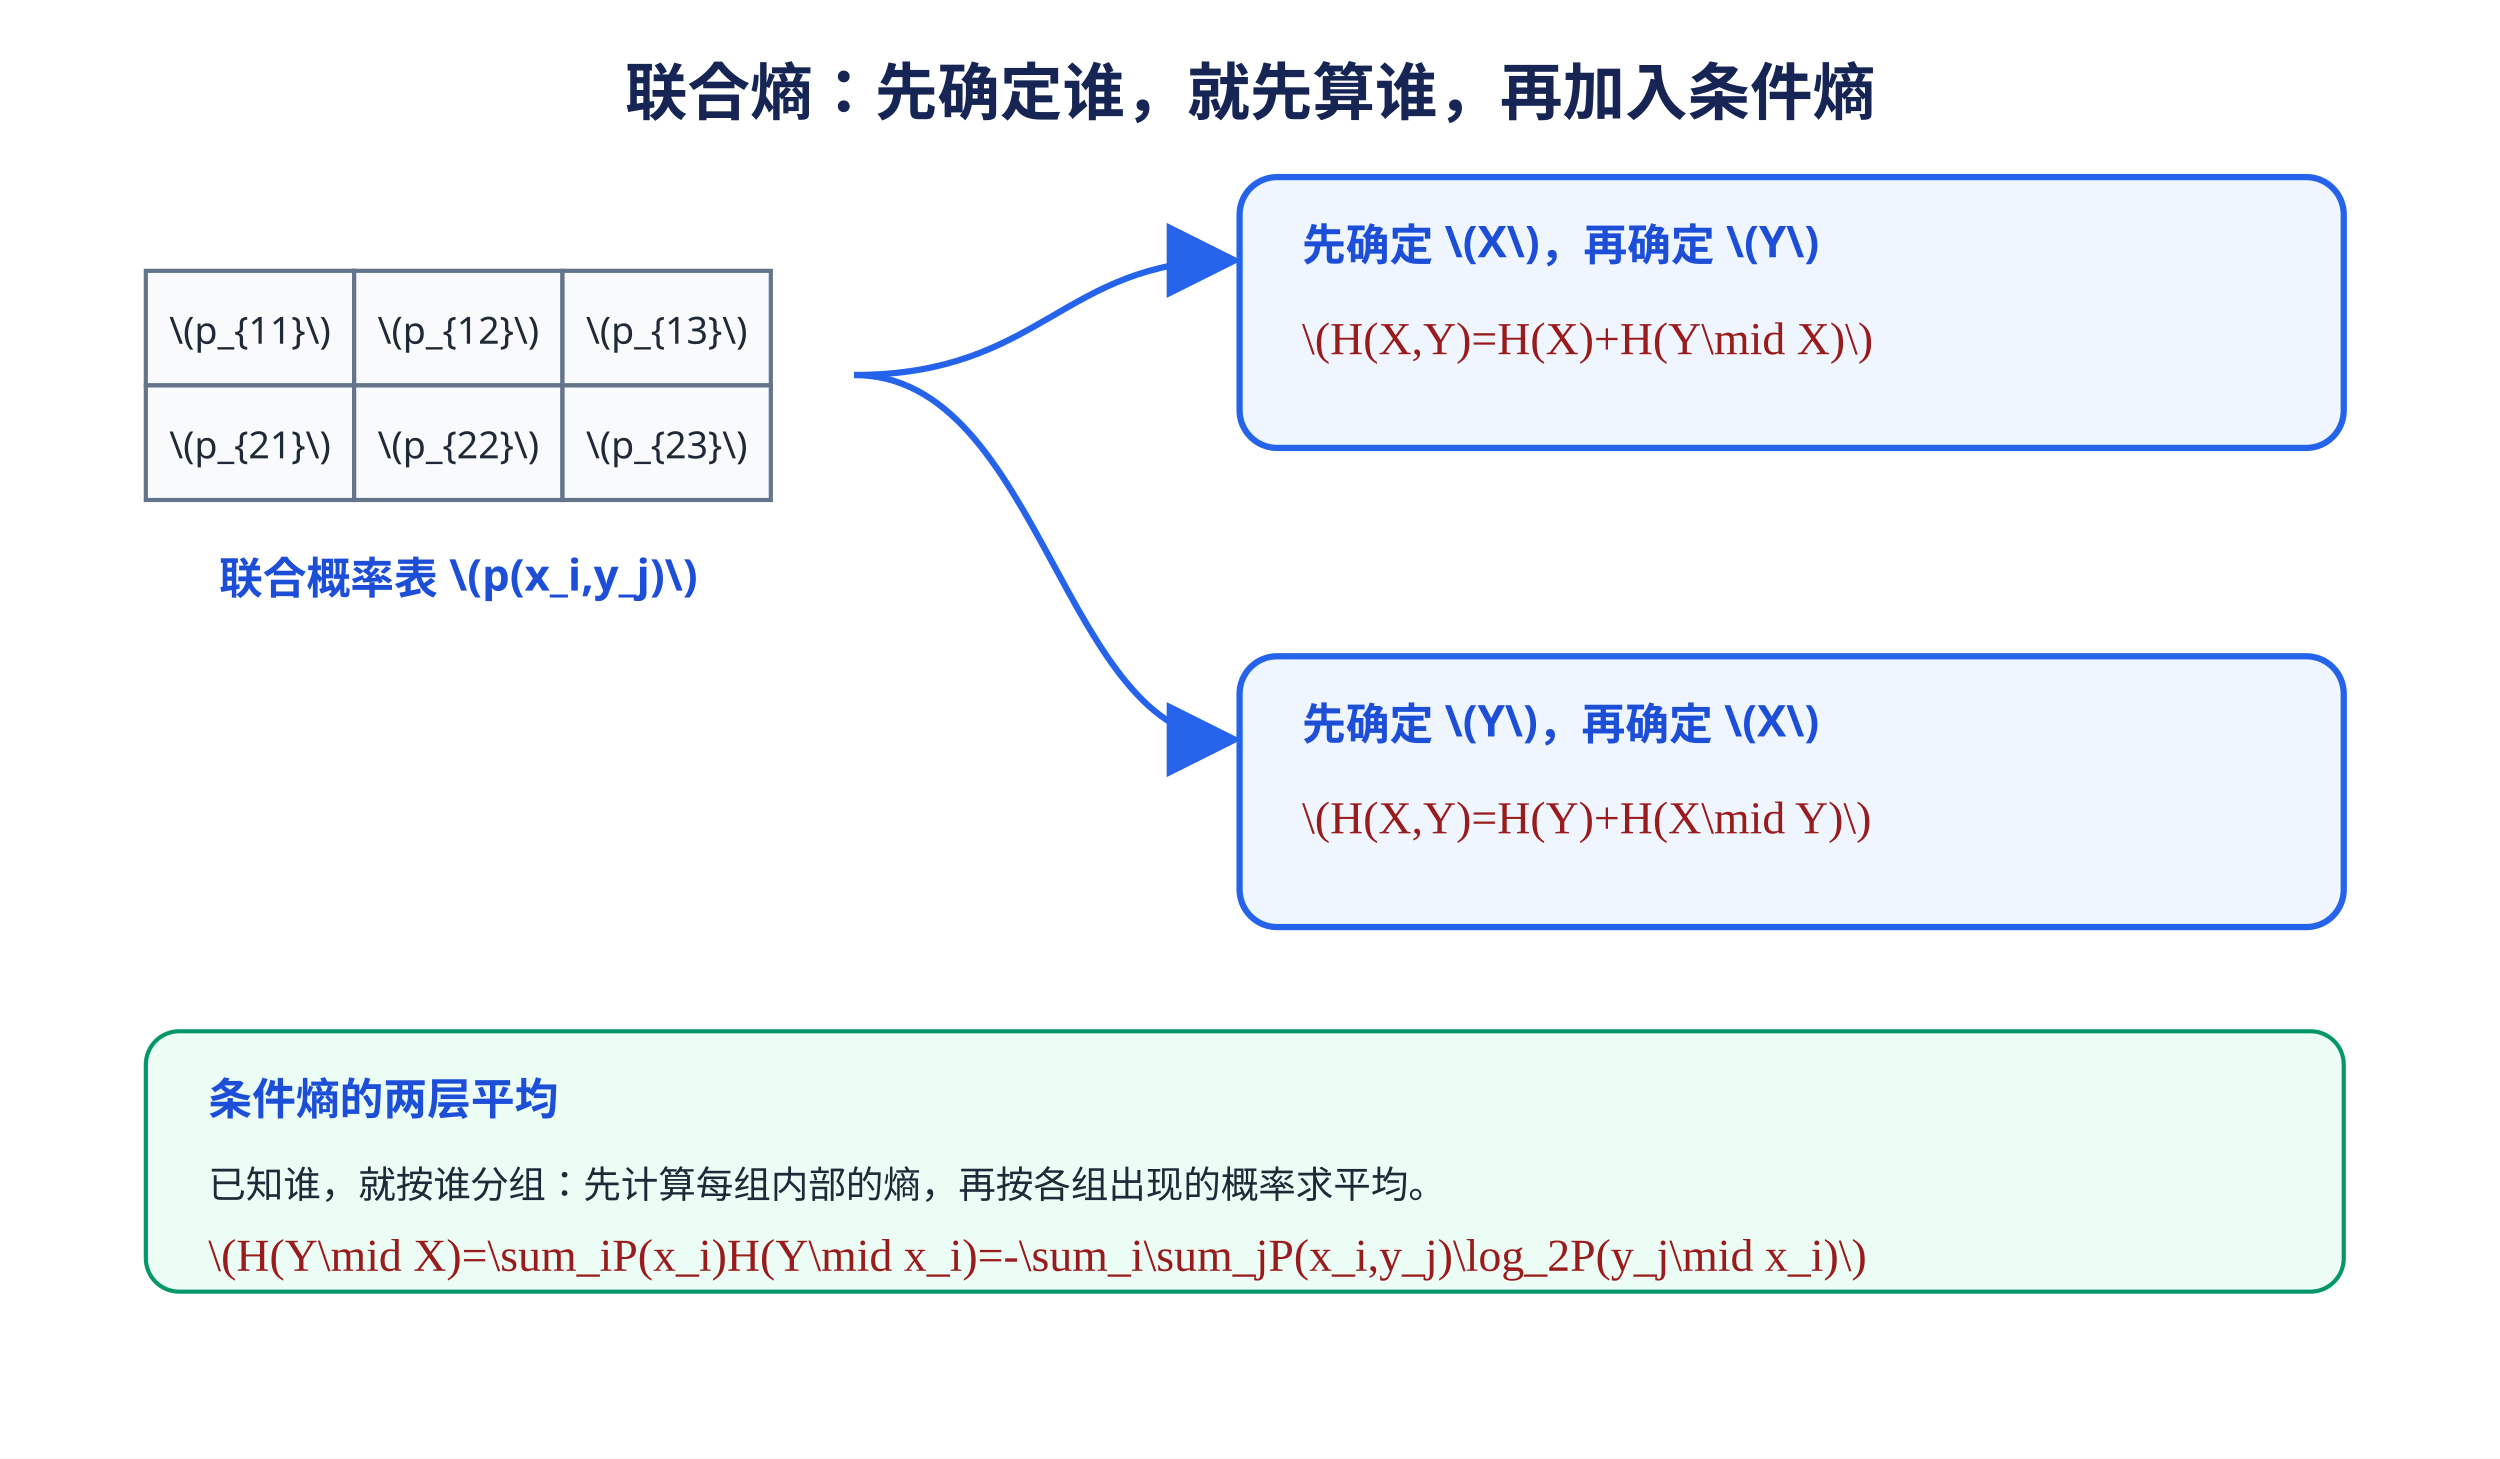
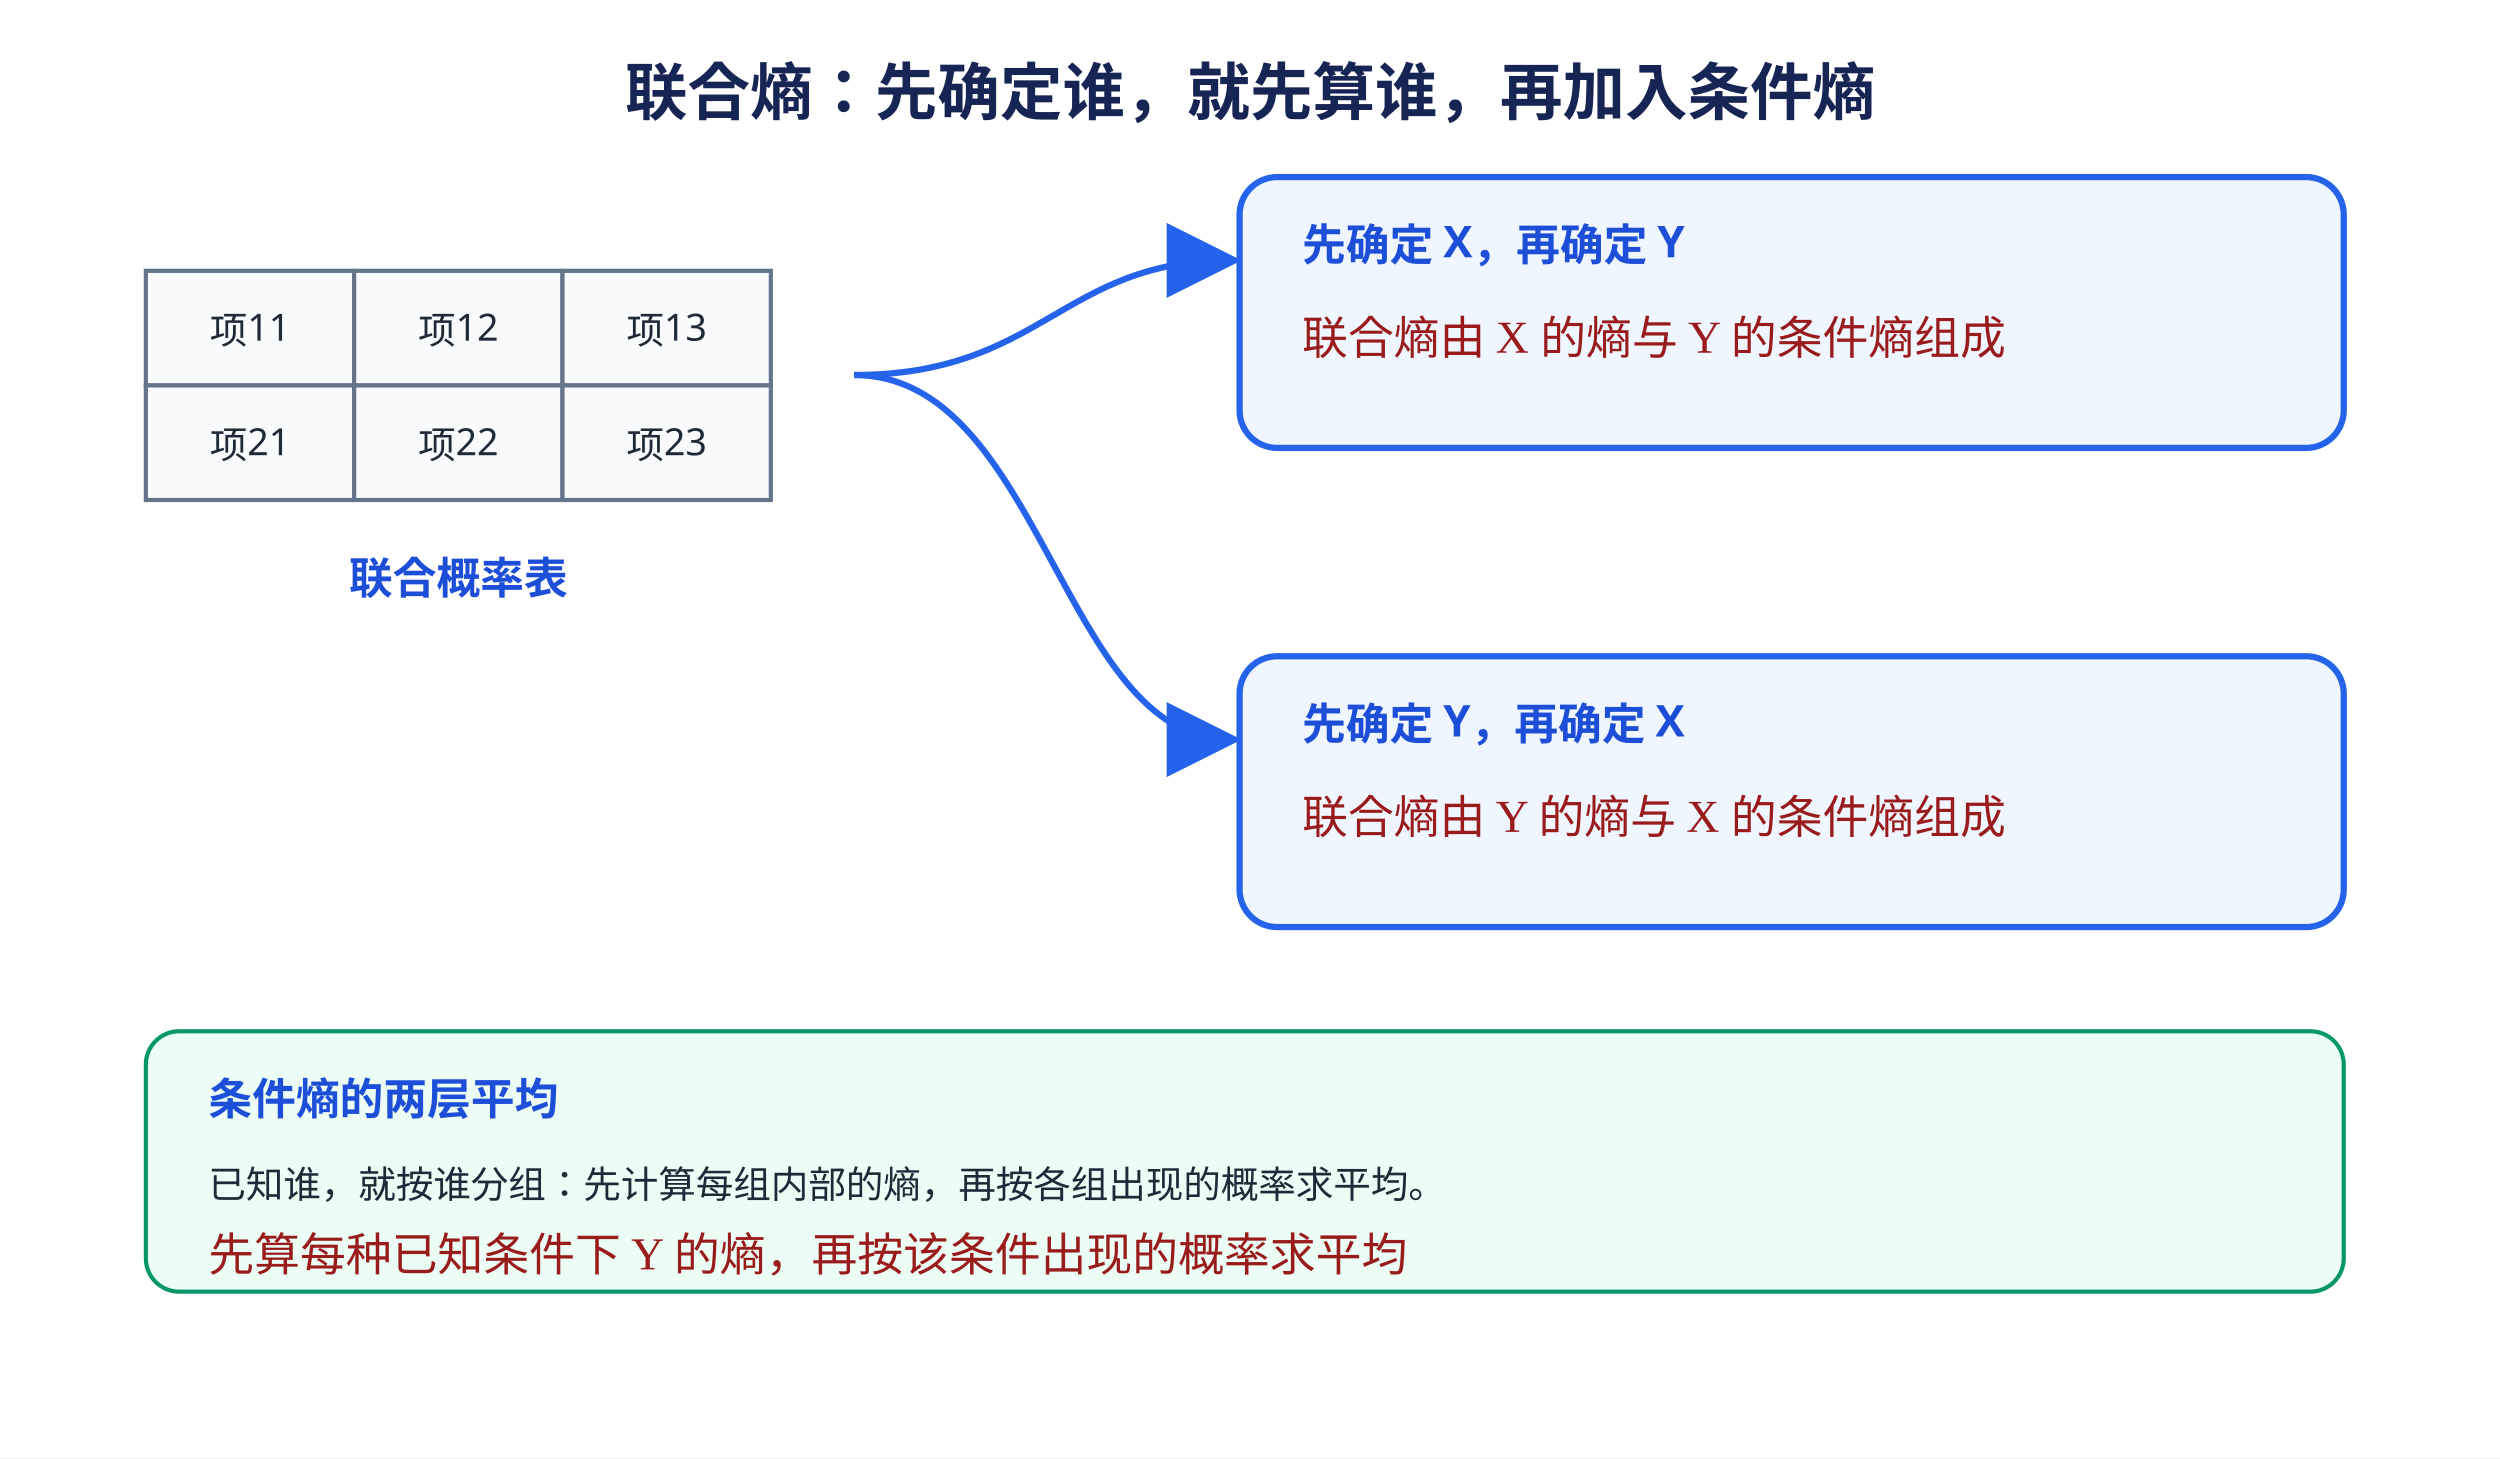
<svg xmlns="http://www.w3.org/2000/svg" viewBox="0 0 1200 700" width="1200" height="700" role="img" aria-labelledby="title desc">
  <defs>
    <marker id="arrow" markerWidth="12" markerHeight="12" refX="10" refY="6" orient="auto">
      <path d="M0,0 L12,6 L0,12 Z" fill="#2563eb" />
    </marker>
    <style>
      .title{font:700 30px "Microsoft YaHei",sans-serif;fill:#172554}
      .head{font:700 21px "Microsoft YaHei",sans-serif;fill:#1d4ed8}
      .text{font:18px "Microsoft YaHei",sans-serif;fill:#1f2937}
      .formula{font:22px "Cambria Math","Times New Roman",serif;fill:#991b1b}
      .box{fill:#eff6ff;stroke:#2563eb;stroke-width:3;rx:18}
      .cell{fill:#f8fafc;stroke:#64748b;stroke-width:2}
    </style>
  </defs>
  <rect width="1200" height="700" fill="#ffffff" />
  <text class="title" x="600" y="55" text-anchor="middle">联合熵：先确定谁，就先算谁，再加入条件熵</text>
  <rect class="cell" x="70" y="130" width="100" height="55" />
  <rect class="cell" x="170" y="130" width="100" height="55" />
  <rect class="cell" x="270" y="130" width="100" height="55" />
  <rect class="cell" x="70" y="185" width="100" height="55" />
  <rect class="cell" x="170" y="185" width="100" height="55" />
  <rect class="cell" x="270" y="185" width="100" height="55" />
-   <text class="text" x="120" y="165" text-anchor="middle">\(p_{11}\)</text>
-   <text class="text" x="220" y="165" text-anchor="middle">\(p_{12}\)</text>
-   <text class="text" x="320" y="165" text-anchor="middle">\(p_{13}\)</text>
-   <text class="text" x="120" y="220" text-anchor="middle">\(p_{21}\)</text>
-   <text class="text" x="220" y="220" text-anchor="middle">\(p_{22}\)</text>
-   <text class="text" x="320" y="220" text-anchor="middle">\(p_{23}\)</text>
-   <text class="head" x="220" y="285" text-anchor="middle">联合概率表 \(p(x_i,y_j)\)</text>
+   <text class="text" x="120" y="165" text-anchor="middle">项11</text>
+   <text class="text" x="220" y="165" text-anchor="middle">项12</text>
+   <text class="text" x="320" y="165" text-anchor="middle">项13</text>
+   <text class="text" x="120" y="220" text-anchor="middle">项21</text>
+   <text class="text" x="220" y="220" text-anchor="middle">项22</text>
+   <text class="text" x="320" y="220" text-anchor="middle">项23</text>
+   <text class="head" x="220" y="285" text-anchor="middle">联合概率表</text>
  <path d="M410 180 C500 180 510 125 590 125" fill="none" stroke="#2563eb" stroke-width="3" marker-end="url(#arrow)" />
  <path d="M410 180 C500 180 510 355 590 355" fill="none" stroke="#2563eb" stroke-width="3" marker-end="url(#arrow)" />
  <rect class="box" x="595" y="85" width="530" height="130" />
-   <text class="head" x="625" y="125">先确定 \(X\)，再确定 \(Y\)</text>
-   <text class="formula" x="625" y="170">\(H(X,Y)=H(X)+H(Y\mid X)\)</text>
+   <text class="head" x="625" y="125">先确定 X，再确定 Y</text>
+   <text class="formula" x="625" y="170">联合熵由 X 的熵与 Y 的条件熵组成</text>
  <rect class="box" x="595" y="315" width="530" height="130" />
-   <text class="head" x="625" y="355">先确定 \(Y\)，再确定 \(X\)</text>
-   <text class="formula" x="625" y="400">\(H(X,Y)=H(Y)+H(X\mid Y)\)</text>
+   <text class="head" x="625" y="355">先确定 Y，再确定 X</text>
+   <text class="formula" x="625" y="400">联合熵由 Y 的熵与 X 的条件熵组成</text>
  <rect x="70" y="495" width="1055" height="125" rx="16" fill="#ecfdf5" stroke="#059669" stroke-width="2" />
  <text class="head" x="100" y="535">条件熵的两层平均</text>
  <text class="text" x="100" y="575">已知谁，就按谁分组：先计算每组内部的熵，再按各组出现的概率求平均。</text>
-   <text class="formula" x="100" y="610">\(H(Y\mid X)=\sum_iP(x_i)H(Y\mid x_i)=-\sum_i\sum_jP(x_i,y_j)\log_2P(y_j\mid x_i)\)</text>
+   <text class="formula" x="100" y="610">先算每种已知条件下 Y 的熵，再按该条件出现的概率求平均</text>
</svg>
